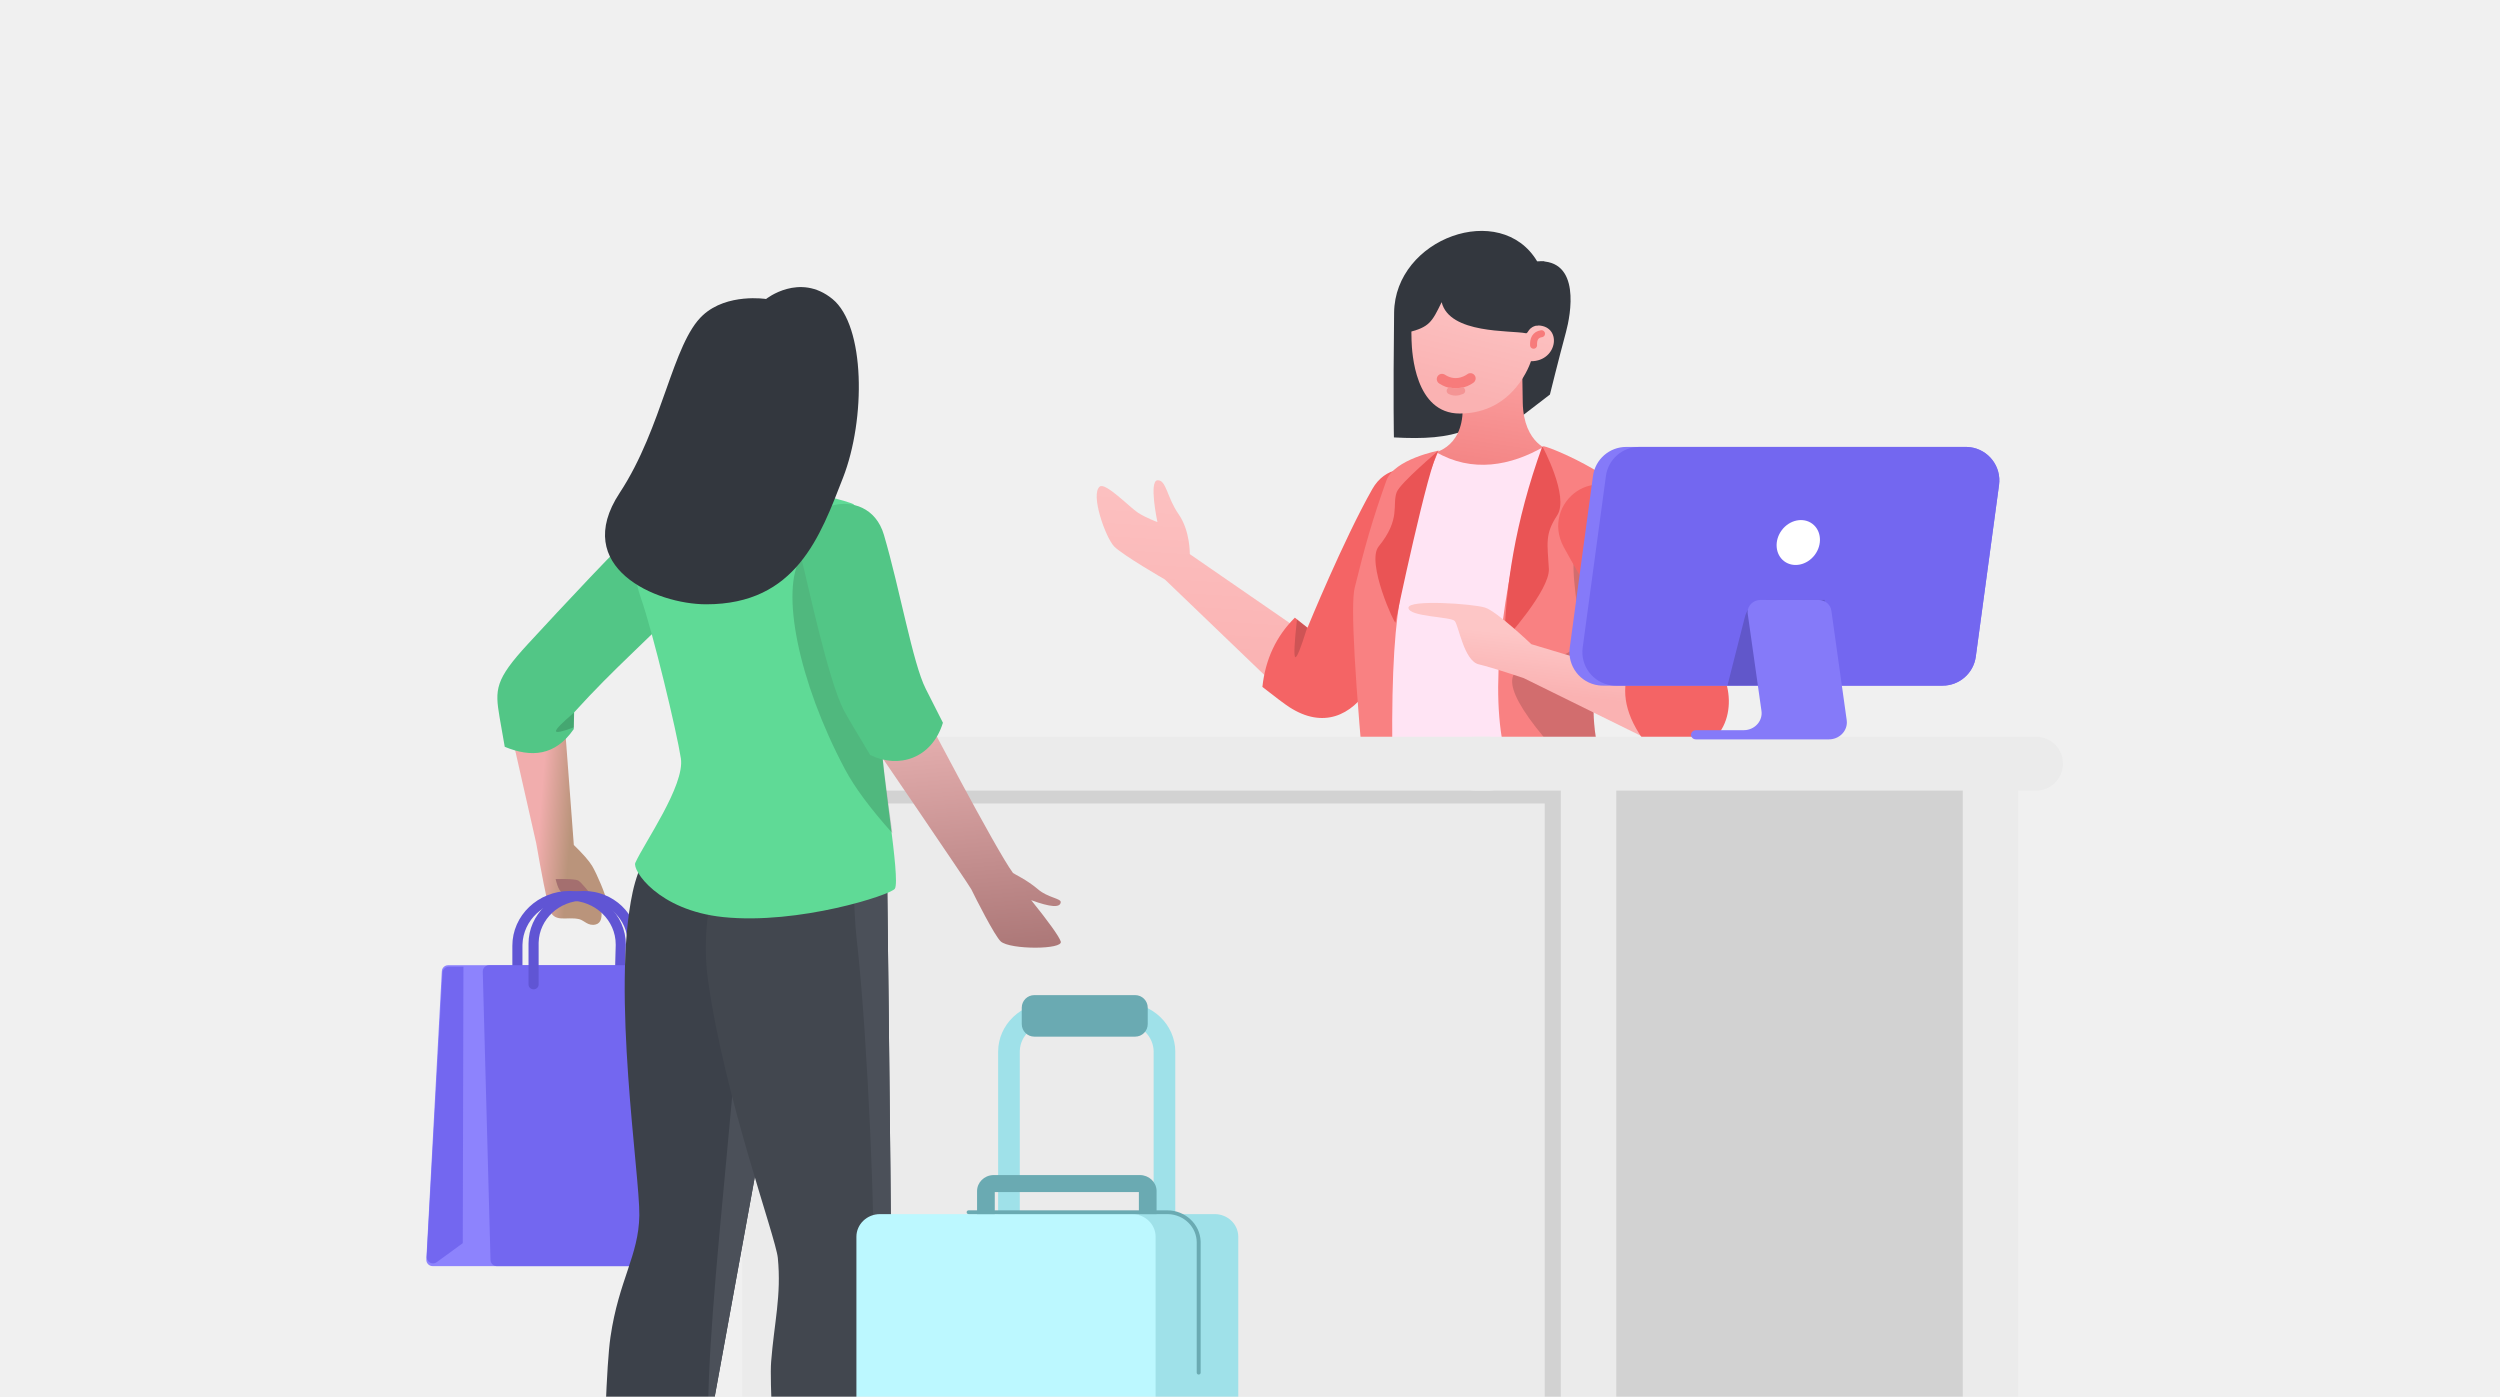
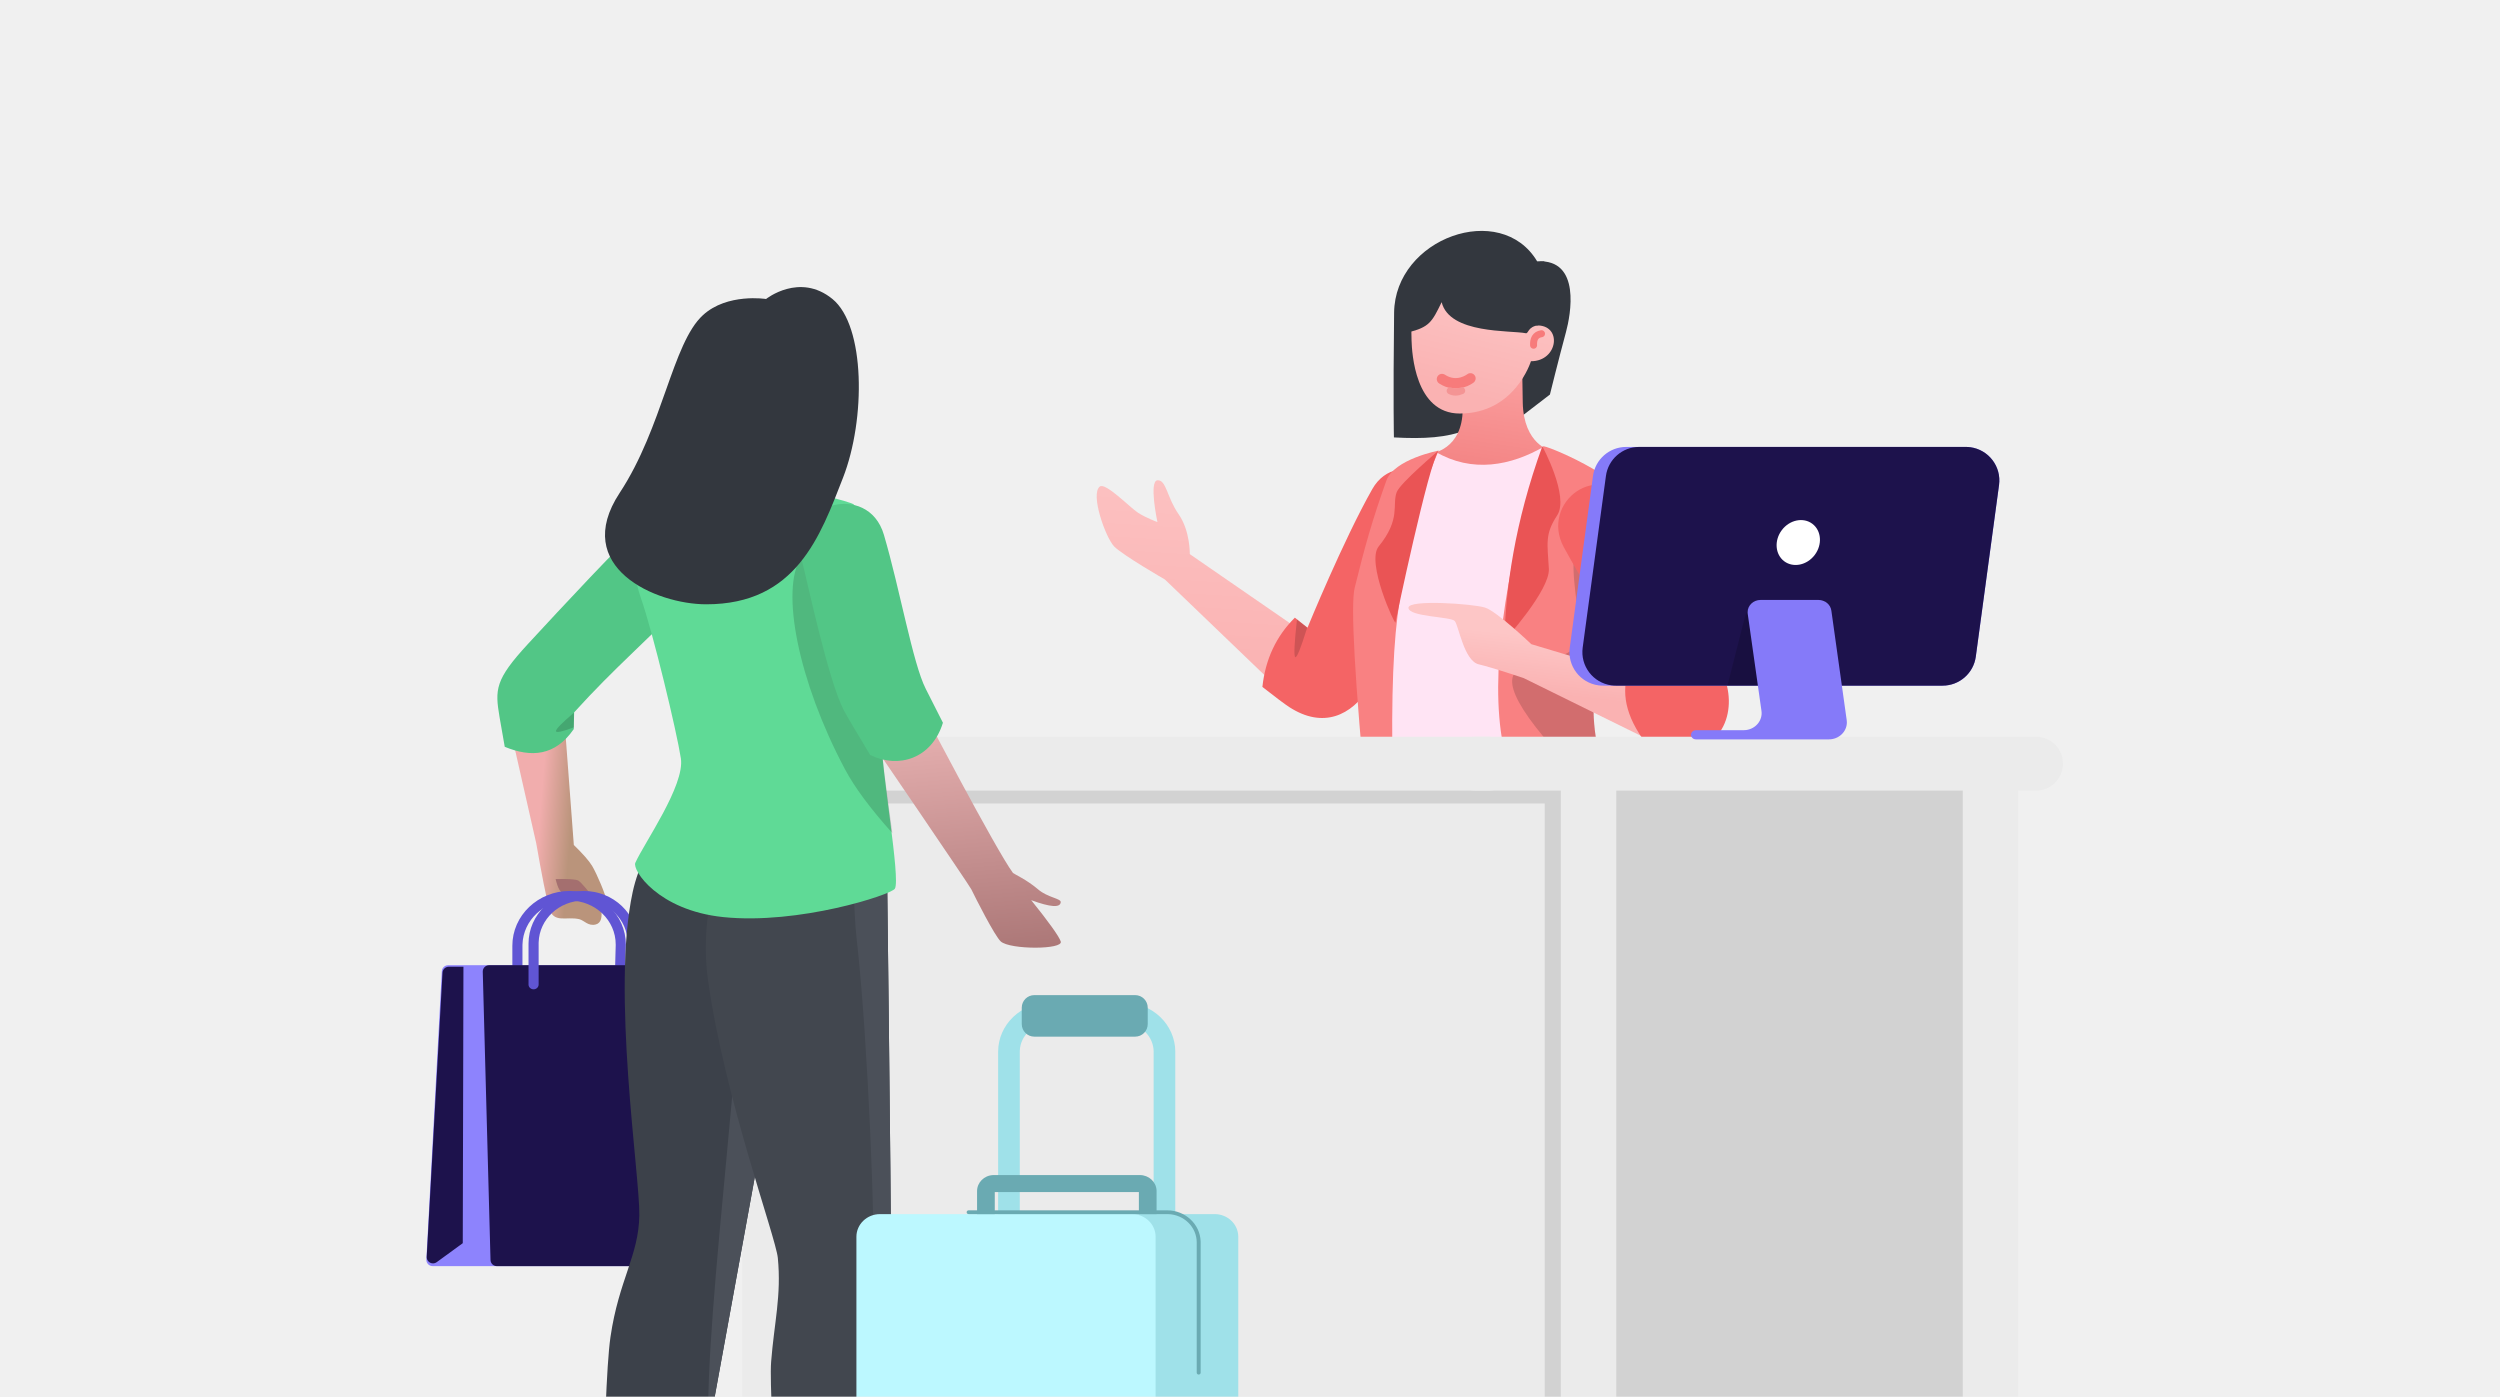
<svg xmlns="http://www.w3.org/2000/svg" xmlns:xlink="http://www.w3.org/1999/xlink" width="358px" height="200px" viewBox="0 0 358 200" version="1.1">
  <defs>
    <path d="M6,0 L352,0 C355.314,-6.08718376e-16 358,2.686 358,6 L358,200 L358,200 L0,200 L0,6 C-4.05812251e-16,2.686 2.686,6.08718376e-16 6,0 Z" id="path-1" />
    <linearGradient x1="100%" y1="28.702%" x2="100%" y2="138.491%" id="linearGradient-3">
      <stop stop-color="#7E1939" offset="0%" />
      <stop stop-color="#E35785" offset="100%" />
    </linearGradient>
    <linearGradient x1="100%" y1="28.702%" x2="100%" y2="96.604%" id="linearGradient-4">
      <stop stop-color="#9C2248" offset="0%" />
      <stop stop-color="#E35785" offset="100%" />
    </linearGradient>
    <linearGradient x1="42.833%" y1="-28.186%" x2="50%" y2="91.05%" id="linearGradient-5">
      <stop stop-color="#FDC6C6" offset="0%" />
      <stop stop-color="#FAB2B2" offset="100%" />
    </linearGradient>
    <linearGradient x1="44.771%" y1="-28.186%" x2="62.919%" y2="121.547%" id="linearGradient-6">
      <stop stop-color="#FFAFAF" offset="0%" />
      <stop stop-color="#F07777" offset="100%" />
    </linearGradient>
    <linearGradient x1="31.713%" y1="-1.016%" x2="55.144%" y2="86.96%" id="linearGradient-7">
      <stop stop-color="#FDC6C6" offset="0%" />
      <stop stop-color="#FAB2B2" offset="100%" />
    </linearGradient>
    <linearGradient x1="42.314%" y1="24.938%" x2="50%" y2="63.158%" id="linearGradient-8">
      <stop stop-color="#FDC6C6" offset="0%" />
      <stop stop-color="#FAB2B2" offset="100%" />
    </linearGradient>
    <linearGradient x1="40.233%" y1="35.954%" x2="59.343%" y2="59.89%" id="linearGradient-9">
      <stop stop-color="#F1ADAD" offset="0%" />
      <stop stop-color="#BA947B" offset="100%" />
    </linearGradient>
    <linearGradient x1="43.599%" y1="-28.186%" x2="50%" y2="111.154%" id="linearGradient-10">
      <stop stop-color="#FDC6C6" offset="0%" />
      <stop stop-color="#A47070" offset="100%" />
    </linearGradient>
    <linearGradient x1="46.493%" y1="-28.186%" x2="50%" y2="111.154%" id="linearGradient-11">
      <stop stop-color="#FDC6C6" offset="0%" />
      <stop stop-color="#A47070" offset="100%" />
    </linearGradient>
  </defs>
  <g id="📝-Pages-New" stroke="none" stroke-width="1" fill="none" fill-rule="evenodd">
    <g id="Knowledge-Base" transform="translate(-288, -445)">
      <g id="Illustration" transform="translate(288, 445)">
        <mask id="mask-2" fill="white">
          <use xlink:href="#path-1" />
        </mask>
        <g id="Mask" />
        <g mask="url(#mask-2)">
          <g transform="translate(61, 32)">
            <g id="Wom2.4" transform="translate(141, 109) scale(-1, 1) translate(-141, -109) translate(95, 0.5)">
              <g id="LLeg" transform="translate(27.06185, 78.22868)">
                <path d="M-6.88594311e-15,4.37589234e-14 C-6.88594311e-15,4.37589234e-14 6.481,59.226 7.01,64.638 C7.539,70.049 6.481,73.968 6.047,79.557 C5.614,85.146 7.701,120.3 7.701,120.3 C10.77,122.06 14.422,122.405 19.065,120.353 C19.065,120.353 23.329,76.56 23.288,66.586 C23.263,60.636 23.912,0.668 23.912,0.668 L-6.88594311e-15,4.37589234e-14 Z" id="Path" fill="url(#linearGradient-3)" />
                <ellipse id="Oval" fill-opacity="0.192" fill="#FFFFFF" transform="translate(19.72723, 67.04502) rotate(3) translate(-19.72723, -67.04502) " cx="19.727" cy="67.045" rx="2.584" ry="4.004" />
                <path d="M10.356,65.124 C10.888,68.87 9.458,75.967 6.066,86.414 L6.023,84.697 C5.975,82.425 5.973,80.654 6.039,79.671 L6.047,79.557 C6.467,74.154 7.469,70.312 7.058,65.174 L6.969,64.224 C6.746,62.034 6.056,55.61 5.19,47.622 L5.665,48.927 C8.293,56.213 9.857,61.612 10.356,65.124 Z" id="Path" fill-opacity="0.192" fill="#FFFFFF" />
              </g>
              <g id="RLeg" transform="translate(6.460736, 75.74981)">
                <path d="M16.46,0 C16.46,0 9.389,5.966 7.532,14.537 C4.438,28.825 5.995,55.214 5.903,61 C5.816,66.787 3.593,70.278 2.401,78.46 C1.209,86.642 2.389,123.207 2.389,123.207 C5.549,124.992 8.977,125.12 12.745,123.1 L34.878,1.908 L16.46,0 Z" id="Path" fill="url(#linearGradient-4)" />
                <ellipse id="Oval" fill-opacity="0.192" fill="#FFFFFF" transform="translate(17.53921, 68.2922) rotate(5) translate(-17.53921, -68.2922) " cx="17.539" cy="68.292" rx="2.906" ry="4.621" />
                <path d="M11.749,5.325 L14.511,5.681 C12.084,10.027 10.858,19.938 10.833,35.414 L10.833,35.905 C10.833,59.305 6.321,67.548 4.505,77.622 L4.451,77.927 C3.364,84.174 2.55,94.185 2.008,107.959 L1.953,104.544 C1.802,94.138 1.799,82.595 2.401,78.46 C3.593,70.278 5.816,66.787 5.903,61 L5.907,60.425 C5.906,53.641 4.53,28.396 7.532,14.537 C8.316,10.917 10.03,7.762 11.749,5.325 Z" id="Path" fill-opacity="0.192" fill="#FFFFFF" />
              </g>
              <g id="LArm" transform="translate(41.03859, 34.68479)">
                <path d="M36.581,12.166 C36.581,12.166 36.514,8.825 38.192,6.436 C39.87,4.046 39.937,1.508 41.207,1.591 C42.477,1.674 41.219,7.574 41.219,7.574 C41.219,7.574 42.83,6.987 43.988,6.245 C45.145,5.503 48.655,1.844 49.475,2.492 C50.866,3.597 48.626,9.828 47.406,11.074 C46.182,12.321 40.142,15.803 40.142,15.803 L22.352,32.886 L19.692,23.817 L36.581,12.166 Z" id="Path" fill="url(#linearGradient-5)" />
                <path d="M0.999,10.658 C3.742,16.721 8.763,27.858 10.833,31.181 C13.427,35.343 17.518,37.176 22.307,34.089 C22.975,33.658 24.268,32.689 26.187,31.183 C25.761,27.228 24.211,23.922 21.539,21.265 C20.329,22.218 19.724,22.695 19.724,22.695 C19.724,22.695 14.578,10.12 10.438,2.835 C6.852,-3.468 -3.175,1.44 0.999,10.658 Z" id="Path" fill="#F46465" />
                <path d="M19.778,22.702 C20.699,25.681 21.268,27.085 21.483,26.912 C21.698,26.74 21.616,24.947 21.236,21.534 L19.778,22.702 Z" id="Path" fill-opacity="0.16" fill="#000000" />
              </g>
              <g id="Head" transform="translate(22.61257, 0)">
                <path d="M7.573,21.808 L7.573,27.173 L3.44,24.001 C3.44,24.001 2.17,18.861 1.137,15.043 C0.489,12.649 -1.09,4.547 5.265,4.927 C10.471,-3.821 25.632,1.593 25.752,12.28 C25.898,25.133 25.779,30.138 25.779,30.138 C17.206,30.607 12.381,29.425 7.573,21.808 Z" id="Path" fill="#33373E" />
                <path d="M3.351,32.023 C3.351,32.023 7.196,31.162 7.329,25.157 C7.462,19.152 7.369,17.102 7.369,17.102 L15.837,16.957 C15.837,16.957 15.93,23.649 15.931,26.07 C15.935,31.956 20.475,32.438 20.475,32.438 C20.475,32.438 19.699,37.295 12.026,37.706 C6.034,38.027 3.351,32.023 3.351,32.023 Z" id="Path" fill="url(#linearGradient-6)" />
                <path d="M5.395,14.104 C1.617,13.964 2.233,19.236 6.157,19.229 C6.157,19.229 8.437,26.718 16.351,26.718 C22.778,26.718 23.196,17.99 23.254,16.248 C23.317,14.392 23.325,8.292 23.325,8.292 L5.248,8.284 L5.395,14.104 Z" id="Path" fill="url(#linearGradient-7)" />
                <path d="M5.102,14.069 C6.668,14.315 6.478,15.303 6.904,15.217 C9.065,14.779 17.816,15.357 18.943,10.77 C20.345,13.636 20.687,14.34 23.774,15.109 L23.774,6.712 L4.249,4.927 C4.249,4.927 4.552,13.982 5.102,14.069 Z" id="Path" fill="#33373E" />
                <path d="M14.961,21.057 C14.961,21.057 16.284,23.087 18.8,22.407" id="Path" stroke="#F77B7B" stroke-width="1.5" stroke-linecap="round" transform="translate(16.88053, 21.80175) rotate(-18) translate(-16.88053, -21.80175) " />
                <path d="M16.066,23.478 C16.661,23.715 17.226,23.714 17.721,23.439" id="Path" stroke="#F49494" stroke-linecap="round" transform="translate(16.89376, 23.54516) rotate(2) translate(-16.89376, -23.54516) " />
                <path d="M5.578,17.034 C5.806,16.219 5.693,15.504 4.842,15.169" id="Path-8" stroke="#F77B7B" stroke-linecap="round" transform="translate(5.261431, 16.10127) rotate(-13) translate(-5.261431, -16.10127) " />
              </g>
              <g id="Body" transform="translate(12.92147, 30.7926)">
                <path d="M13.901,0.616 C18.726,3.433 24.304,4.465 29.496,1.407 C37.97,17.333 40.082,36.336 38.044,57.34 C25.687,62.003 15.302,61.086 6.461,55.756 L13.901,0.616 Z" id="Path" fill="#FFE4F4" />
                <path d="M14.112,0.629 C22.103,25.581 26.895,60.956 1.938,54.802 C15.195,31.535 -2.827,21.063 1.258,9.038 C2.655,4.927 14.008,0.306 14.112,0.629 Z" id="Path" fill="#F98182" />
                <path d="M5.099,10.99 C14.131,12.289 6.685,27.321 9.667,29.585 C12.648,31.85 17.837,32.094 18.396,33.477 C19.521,36.258 14.085,43.277 2.089,54.534 L1.938,54.802 C13.486,34.534 1.3,23.976 0.666,13.642 C2.004,11.641 3.482,10.758 5.099,10.99 Z" id="Path" fill-opacity="0.16" fill="#000000" />
                <path d="M14.22,0.616 C14.22,0.616 10.314,7.804 12.094,10.51 C13.869,13.215 13.492,14.468 13.282,18.161 C13.109,21.236 19.655,28.438 19.655,28.438 C19.463,21.029 18.209,11.626 14.22,0.616 Z" id="Path" fill="#EA5455" />
                <path d="M29.073,1.232 C32.123,8.522 33.589,14.243 34.956,24.944 C35.716,30.886 35.906,39.987 35.526,52.249 L39.294,52.955 C41.09,34.012 41.688,23.321 41.088,20.882 C39.576,14.742 38.552,11.155 36.556,5.543 C35.457,2.462 29.073,1.232 29.073,1.232 Z" id="Path" fill="#F98182" />
                <path d="M29.073,1.232 C29.073,1.232 34.563,5.859 35.069,7.181 C35.76,8.984 34.438,11.016 37.646,14.948 C39.507,17.223 35.266,26.361 35.247,25.845 C35.247,25.703 30.493,3.088 29.073,1.232 Z" id="Path" fill="#EA5455" />
              </g>
              <g id="RArm" transform="translate(0, 36.88954)">
                <path d="M28.712,22.859 C28.712,22.859 33.632,18.163 35.336,17.618 C37.04,17.073 46.373,16.418 46.31,17.65 C46.239,18.969 40.233,18.893 39.677,19.542 C39.122,20.191 38.349,25.243 36.25,25.741 C34.155,26.239 29.811,27.713 29.811,27.713 L10.478,37.235 L12.538,27.714 L28.712,22.859 Z" id="Path" fill="url(#linearGradient-8)" />
                <path d="M13.903,2.975 C8.039,10.865 3.032,22.883 1.11,27.568 C-0.812,32.253 1.127,39.32 9.578,37.933 C10.248,37.823 11.129,37.565 12.221,37.161 C15.328,33.1 15.873,29.614 14.713,26.511 C13.985,26.804 13.62,26.95 13.62,26.95 C13.62,26.95 22.02,12.759 24.071,8.954 C27.497,2.6 19.069,-3.976 13.903,2.975 Z" id="Path" fill="#F46465" />
                <path d="M13.62,26.95 C10.776,28.275 9.533,28.646 9.89,28.063 C10.248,27.48 12.033,26.19 15.245,24.192 L13.62,26.95 Z" id="Path" fill-opacity="0.16" fill="#000000" />
              </g>
            </g>
            <g id="Group-25" transform="translate(37, 73.5)">
              <polygon id="Rectangle" fill="#EBEBEB" points="179.554 2.572 191.016 2.572 191.016 146.657 179.554 146.657" />
              <polygon id="Rectangle" fill="#D2D2D2" points="115.333 2.572 183.071 2.572 183.071 146.657 115.333 146.657" />
              <polygon id="Rectangle" fill="#EBEBEB" points="121.988 2.572 133.451 2.572 133.451 146.657 121.988 146.657" />
              <polygon id="Rectangle" fill="#D2D2D2" points="122.924 2.572 125.505 2.572 125.505 146.657 122.924 146.657" />
              <polygon id="Rectangle" fill="#EBEBEB" points="111.74 2.572 123.203 2.572 123.203 146.657 111.74 146.657" />
              <polygon id="Rectangle" fill="#EBEBEB" points="8.3 2.572 115.258 2.572 115.258 146.657 8.3 146.657" />
              <polygon id="Rectangle" fill="#D2D2D2" points="8.224 1.837 125.303 1.837 125.303 9.555 8.224 9.555" />
              <path d="M3.859,0 L115.118,0 C117.25,4.47172551e-15 118.977,1.728 118.977,3.859 C118.977,5.99 117.25,7.718 115.118,7.718 L3.859,7.718 C1.728,7.718 2.60988004e-16,5.99 0,3.859 C-2.60988004e-16,1.728 1.728,3.91482006e-16 3.859,0 Z" id="Rectangle" fill="#EBEBEB" />
              <path d="M113.296,0 L193.559,0 C195.69,-1.58910568e-14 197.418,1.728 197.418,3.859 C197.418,5.99 195.69,7.718 193.559,7.718 L113.296,7.718 C111.165,7.718 109.438,5.99 109.438,3.859 C109.438,1.728 111.165,3.91482006e-16 113.296,0 Z" id="Rectangle" fill="#EBEBEB" />
            </g>
            <g id="Desktop1" transform="translate(194.5, 53) scale(-1, 1) translate(-194.5, -53) translate(163, 32)">
              <path d="M5.494,-5.53605471e-14 L54.126,-5.53605471e-14 C56.528,-5.66899778e-14 58.56,1.776 58.883,4.156 L62.211,28.74 C62.567,31.367 60.726,33.785 58.099,34.141 C57.885,34.17 57.67,34.184 57.455,34.184 L8.822,34.184 C6.42,34.184 4.388,32.409 4.066,30.028 L0.737,5.444 C0.381,2.817 2.223,0.399 4.85,0.043 C5.063,0.015 5.278,-5.70973333e-14 5.494,-5.53605471e-14 Z" id="Rectangle" fill="#857AF9" />
-               <path d="M5.494,-5.53605471e-14 L52.275,-5.53605471e-14 C54.677,-6.00687253e-14 56.709,1.776 57.031,4.156 L60.36,28.74 C60.716,31.367 58.874,33.785 56.247,34.141 C56.034,34.17 55.819,34.184 55.603,34.184 L8.822,34.184 C6.42,34.184 4.388,32.409 4.066,30.028 L0.737,5.444 C0.381,2.817 2.223,0.399 4.85,0.043 C5.063,0.015 5.278,-5.70973333e-14 5.494,-5.53605471e-14 Z" id="Rectangle" fill="#7367F0" />
+               <path d="M5.494,-5.53605471e-14 L52.275,-5.53605471e-14 C54.677,-6.00687253e-14 56.709,1.776 57.031,4.156 L60.36,28.74 C60.716,31.367 58.874,33.785 56.247,34.141 C56.034,34.17 55.819,34.184 55.603,34.184 L8.822,34.184 C6.42,34.184 4.388,32.409 4.066,30.028 L0.737,5.444 C0.381,2.817 2.223,0.399 4.85,0.043 C5.063,0.015 5.278,-5.70973333e-14 5.494,-5.53605471e-14 Z" id="Rectangle" fill="#1d124c" />
              <path d="M25.714,21.913 L34.026,21.913 C35.49,21.913 36.767,22.906 37.127,24.324 L39.635,34.184 L39.635,34.184 L25.714,34.087 L25.714,21.913 Z" id="Rectangle" fill-opacity="0.16" fill="#000000" />
              <ellipse id="Oval" fill="#FFFFFF" transform="translate(29.4862, 13.68903) rotate(-37) translate(-29.4862, -13.68903) " cx="29.486" cy="13.689" rx="2.952" ry="3.355" />
              <path d="M34.89,21.913 C35.913,21.913 36.742,22.698 36.742,23.666 C36.742,23.736 36.737,23.806 36.729,23.875 L34.757,37.805 C34.568,39.138 35.557,40.363 36.964,40.542 C37.077,40.556 37.191,40.563 37.306,40.563 L44.151,40.563 C44.535,40.563 44.846,40.858 44.846,41.221 C44.846,41.584 44.535,41.878 44.151,41.878 L25.101,41.878 C23.681,41.878 22.529,40.788 22.529,39.443 C22.529,39.336 22.537,39.229 22.552,39.123 L24.747,23.457 C24.859,22.576 25.648,21.913 26.585,21.913 L34.89,21.913 Z" id="Path" fill="#857AF9" />
            </g>
            <g id="Wom4.7" transform="translate(46, 114.5) scale(-1, 1) translate(-46, -114.5) translate(0, 8.5)">
              <g id="RArm" transform="translate(50.82518, 32.53227)">
                <g id="Group-10" transform="translate(21.76113, 42.48585) scale(-1, 1) rotate(-15) translate(-21.76113, -42.48585) translate(16.26113, 24.48585)">
                  <path d="M5.778,23.755 C6.712,25.319 7.297,26.507 7.533,27.316 C7.888,28.53 8.388,32.052 8.222,32.729 C8.111,33.181 7.776,33.387 7.218,33.348 C7.098,34.823 6.652,35.56 5.878,35.56 C4.75,35.56 4.41,34.559 3.788,34.22 C2.099,33.303 0.022,33.923 0.022,31.515 C0.022,29.909 0.229,26.77 0.643,22.097 L1.484,0.553 L10.008,1.369 L5.778,23.755 Z" id="Path-17" fill="url(#linearGradient-9)" />
                  <path d="M7.218,33.348 C6.089,30.618 5.376,29.114 5.077,28.838 C4.779,28.561 3.753,28.214 1.999,27.796 C1.954,29.191 2.176,29.95 2.664,30.075 C3.056,30.175 4.957,31.289 5.932,31.953 C6.263,32.178 6.692,32.643 7.218,33.348 Z" id="Path-18" fill="#A46F6F" />
                </g>
                <path d="M10.101,2.065 C2.983,-4.102 -3.95,4.865 2.662,11.653 C10.052,19.242 13.981,22.39 19.957,28.978 C19.957,28.978 19.976,29.779 20.015,31.379 C22.683,35.242 26.105,35.471 29.896,33.91 C30.27,31.801 30.515,30.398 30.632,29.701 C31.305,25.691 31.326,24.331 26.53,19.137 C21.734,13.944 13.191,4.742 10.101,2.065 Z" id="Path" fill="#52C686" />
                <path d="M19.994,29.03 C21.706,30.489 22.562,31.362 22.562,31.651 C22.562,31.94 21.706,31.764 19.994,31.123 L19.994,29.03 Z" id="Path-24" fill-opacity="0.16" fill="#000000" />
              </g>
              <g id="Group-72" transform="translate(70.5, 114.0481) scale(-1, 1) translate(-70.5, -114.0481) translate(49, 86.54812)">
                <path d="M3.169,11.171 L35.578,11.171 C36.075,11.171 36.478,11.574 36.478,12.071 L36.478,53.361 C36.478,53.858 36.075,54.261 35.578,54.261 L0.95,54.261 C0.453,54.261 0.05,53.858 0.05,53.361 C0.05,53.345 0.05,53.329 0.051,53.313 L2.27,12.023 C2.296,11.546 2.691,11.171 3.169,11.171 Z" id="Rectangle" fill="#8D83FD" />
                <path d="M20.589,0.537 C25.023,0.537 28.618,3.967 28.618,8.198 L28.617,8.296 L28.495,12.847 C28.484,13.228 28.152,13.529 27.752,13.519 C27.379,13.51 27.08,13.233 27.05,12.886 L27.048,12.811 L27.168,8.36 C27.17,8.306 27.17,8.252 27.17,8.198 C27.17,4.73 24.224,1.918 20.589,1.918 C16.91,1.918 13.916,4.717 13.819,8.205 L13.816,8.38 L13.816,12.829 C13.816,13.21 13.492,13.519 13.092,13.519 C12.719,13.519 12.412,13.25 12.373,12.904 L12.369,12.829 L12.369,8.38 C12.369,4.048 16.049,0.537 20.589,0.537 Z" id="Path" fill="#6055D4" />
-                 <path d="M9.031,11.171 L39.1,11.171 C39.578,11.171 39.973,11.546 39.998,12.023 L42.218,53.313 C42.244,53.809 41.864,54.233 41.367,54.26 C41.351,54.261 41.335,54.261 41.319,54.261 L10.14,54.261 C9.653,54.261 9.254,53.873 9.241,53.386 L8.131,12.096 C8.118,11.599 8.51,11.185 9.007,11.172 C9.015,11.172 9.023,11.171 9.031,11.171 Z" id="Rectangle" fill="#7367F0" />
+                 <path d="M9.031,11.171 L39.1,11.171 C39.578,11.171 39.973,11.546 39.998,12.023 L42.218,53.313 C42.244,53.809 41.864,54.233 41.367,54.26 C41.351,54.261 41.335,54.261 41.319,54.261 L10.14,54.261 C9.653,54.261 9.254,53.873 9.241,53.386 L8.131,12.096 C8.118,11.599 8.51,11.185 9.007,11.172 C9.015,11.172 9.023,11.171 9.031,11.171 Z" id="Rectangle" fill="#1d124c" />
                <path d="M22.583,0.537 C26.853,0.537 30.314,3.84 30.314,7.913 L30.312,8.087 L30.167,13.95 C30.158,14.331 29.826,14.633 29.427,14.624 C29.054,14.616 28.753,14.339 28.723,13.993 L28.72,13.917 L28.865,8.055 C28.866,8.008 28.867,7.961 28.867,7.913 C28.867,4.602 26.054,1.918 22.583,1.918 C19.081,1.918 16.23,4.581 16.135,7.901 L16.132,8.073 L16.132,13.934 C16.132,14.315 15.808,14.624 15.408,14.624 C15.035,14.624 14.728,14.355 14.689,14.009 L14.685,13.934 L14.685,8.073 C14.685,3.911 18.221,0.537 22.583,0.537 Z" id="Path" fill="#6055D4" />
-                 <path d="M5.365,11.388 L5.268,50.976 L1.534,53.696 C1.132,53.989 0.569,53.901 0.277,53.499 C0.154,53.331 0.094,53.126 0.105,52.919 L2.366,12.239 C2.393,11.762 2.787,11.388 3.265,11.388 L5.365,11.388 L5.365,11.388 Z" id="Path-98" fill="#7367F0" />
+                 <path d="M5.365,11.388 L5.268,50.976 L1.534,53.696 C1.132,53.989 0.569,53.901 0.277,53.499 C0.154,53.331 0.094,53.126 0.105,52.919 L2.366,12.239 C2.393,11.762 2.787,11.388 3.265,11.388 L5.365,11.388 L5.365,11.388 Z" id="Path-98" fill="#1d124c" />
              </g>
              <g id="RLeg" transform="translate(35.16814, 72.74425)">
                <path d="M0,1.902 L18.341,0 L18.61,0.239 C19.917,1.427 25.598,6.946 27.23,14.489 C30.312,28.73 26.188,55.031 26.279,60.799 C26.366,66.566 29.222,70.046 30.41,78.201 C31.597,86.355 31.709,122.799 31.709,122.799 C28.561,124.579 25.792,124.706 22.039,122.693 L0,1.902 Z" id="Path" fill="#3C414A" />
                <path d="M16.383,91.69 L1.82852956e-14,1.902 L10.197,0.844 C10.652,32.037 16.993,74.2 16.383,91.69 Z" id="Path" fill="#4B5059" />
              </g>
              <g id="LLEg" transform="translate(16.30481, 75.21494)">
                <path d="M9.766,0.666 L30.36,0 L30.514,0.272 C31.514,2.08 36.989,12.668 35.299,24.703 C32.925,41.595 25.605,61.399 25.31,64.424 C24.783,69.818 25.837,73.723 26.269,79.294 C26.7,84.865 23.978,119.903 23.978,119.903 C20.922,121.656 17.286,122.001 12.662,119.956 C10.309,88.228 9.121,69.853 9.101,64.832 C9.07,57.301 9.766,0.666 9.766,0.666 Z" id="Path" fill="#42474F" />
                <path d="M14.003,18.937 L13.865,20.189 C12.444,33.386 11.243,61.414 11.75,65.736 L11.821,66.284 C12.388,71.053 12.237,83.023 11.367,102.196 L10.595,91.191 C9.661,77.563 9.165,68.951 9.106,65.352 L9.101,64.832 C9.07,57.301 9.766,0.666 9.766,0.666 L14.109,0.526 C14.573,7.767 14.538,13.904 14.003,18.937 Z" id="Path" fill="#4B5059" />
              </g>
              <g id="Body" transform="translate(23.25663, 29.18373)">
                <path d="M31.41,2.554 C34.116,6.345 38.624,19.214 38.88,22.109 C39.168,25.448 35.416,30.768 35.354,35.602 C35.299,40.437 38.153,56.222 37.295,57.582 C36.757,58.443 23.533,62.762 12.722,61.644 C3.387,60.678 -0.333,54.909 0.129,53.872 C1.392,51.04 7.25,42.775 6.653,38.917 C6.063,35.059 2.637,20.818 0.936,15.972 C-0.758,11.125 -0.193,6.036 2.969,3.951 C4.534,2.919 8.709,-0.013 16.145,4.42175139e-05 C23.58,0.014 31.201,2.26 31.41,2.554 Z" id="Path" fill="#5FDA96" transform="translate(19.44791, 30.91374) scale(-1, 1) translate(-19.44791, -30.91374) " />
                <path d="M3.265,11.516 L3.951,11.221 C10.141,8.607 13.834,8.234 15.028,10.101 C18.024,14.785 15.441,27.864 8.752,40.456 C7.365,43.068 5.101,46.121 1.96,49.615 L2.177,47.972 C2.794,43.383 3.571,38.147 3.542,35.602 C3.48,30.768 -0.272,25.448 0.016,22.109 C0.156,20.525 1.57,15.953 3.265,11.516 Z" id="Path" fill-opacity="0.16" fill="#000000" />
              </g>
              <g id="Head" transform="translate(32.72671, 8.205586)" fill="url(#linearGradient-10)">
                <path d="M1.84,5.121 C-0.694,5.386 -0.514,9.636 2.571,9.858 C3.201,13.956 5.45,15.908 8.191,16.134 L8.039,22.332 L20.165,22.325 C20.165,22.325 16.75,17.947 16.92,11.953 C17.091,5.958 16.806,0.328 16.806,0.328 L1.1,0.597 L1.84,5.121 Z" id="Path" />
              </g>
              <g id="LArm" transform="translate(0, 31.66065)">
                <path d="M26.786,32.07 C26.786,32.07 15.174,54.537 14.942,55.215 C14.49,56.535 12.43,62.256 11.662,63.14 C10.494,64.482 2.883,65.412 3.142,64.186 C3.307,63.402 4.467,61.273 6.621,57.798 C4.009,59.142 2.621,59.411 2.457,58.604 C2.347,58.066 4.227,57.736 5.46,56.379 C6.858,54.841 8.678,53.721 8.735,53.619 C10.817,49.888 18.762,28.736 18.762,28.736 L26.786,32.07 Z" id="Path" fill="url(#linearGradient-11)" transform="translate(14.61906, 46.74696) rotate(7) translate(-14.61906, -46.74696) " />
                <path d="M26.423,4.427 C24.124,12.255 22.288,22.818 20.443,26.461 C20.141,27.057 19.318,28.683 17.973,31.338 C19.551,36.446 24.287,37.979 28.395,35.946 C30.474,32.504 31.728,30.377 32.156,29.565 C34.41,25.291 37.426,10.913 38.284,7.624 C40.251,0.086 28.723,-3.4 26.423,4.427 Z" id="Path" fill="#52C686" />
              </g>
              <path d="M32.114,30.084 C38.319,20.658 39.641,8.656 44.041,4.627 C47.533,1.43 53.077,2.317 53.077,2.317 C53.077,2.317 57.878,-1.525 62.586,2.317 C67.294,6.159 67.37,19.52 64.096,27.918 C60.823,36.316 57.387,46.036 44.509,46.036 C37.293,46.036 25.105,40.73 32.114,30.084 Z" id="Path" fill="#33373E" transform="translate(48.18928, 23.32264) scale(-1, 1) translate(-48.18928, -23.32264) " />
            </g>
            <g id="Group-113" transform="translate(56, 110.5)">
              <path d="M43.972,1.081 C48.02,1.081 51.301,4.228 51.301,8.11 L51.301,62.179 L25.933,62.179 L25.933,8.11 C25.933,4.228 29.214,1.081 33.261,1.081 L43.972,1.081 Z M43.972,4.055 L33.261,4.055 C30.972,4.055 29.108,5.8 29.035,7.979 L29.033,8.11 L29.033,59.205 L48.201,59.205 L48.201,8.11 C48.201,5.915 46.381,4.127 44.109,4.057 L43.972,4.055 Z" id="Rectangle" fill="#9FE1E9" />
              <path d="M31.115,0 L45.555,0 C46.549,-4.04660118e-16 47.355,0.806 47.355,1.8 L47.355,4.148 C47.355,5.142 46.549,5.948 45.555,5.948 L31.115,5.948 C30.121,5.948 29.315,5.142 29.315,4.148 L29.315,1.8 C29.315,0.806 30.121,-3.94290921e-17 31.115,0 Z" id="Rectangle" fill="#6AAAB2" />
              <path d="M46.227,25.769 C47.512,25.769 48.56,26.739 48.621,27.956 L48.623,28.067 L48.623,33.678 L46.087,33.678 L46.087,28.202 L25.452,28.202 L25.452,33.252 L22.915,33.252 L22.915,28.067 C22.915,26.836 23.925,25.83 25.195,25.772 L25.311,25.769 L46.227,25.769 Z" id="Path" fill="#6AAAB2" />
              <path d="M26.496,31.36 L56.939,31.36 C58.807,31.36 60.321,32.812 60.321,34.604 L60.321,103.812 C60.321,105.603 58.807,107.056 56.939,107.056 L26.496,107.056 C24.628,107.056 23.114,105.603 23.114,103.812 L23.114,34.604 C23.114,32.812 24.628,31.36 26.496,31.36 Z" id="Rectangle" fill="#9FE1E9" />
              <path d="M9.02,31.36 L45.1,31.36 C46.968,31.36 48.483,32.812 48.483,34.604 L48.483,103.812 C48.483,105.603 46.968,107.056 45.1,107.056 L9.02,107.056 C7.152,107.056 5.638,105.603 5.638,103.812 L5.638,34.604 C5.638,32.812 7.152,31.36 9.02,31.36 Z" id="Rectangle" fill="#BCF8FF" />
              <path d="M50.142,30.819 C52.74,30.819 54.856,32.803 54.932,35.277 L54.934,35.415 L54.934,54.069 C54.934,54.218 54.808,54.339 54.652,54.339 C54.514,54.339 54.398,54.243 54.375,54.117 L54.37,54.069 L54.37,35.415 C54.37,33.219 52.551,31.431 50.279,31.362 L50.142,31.36 L21.704,31.36 C21.549,31.36 21.422,31.239 21.422,31.089 C21.422,30.957 21.522,30.846 21.654,30.823 L21.704,30.819 L50.142,30.819 Z" id="Path-216" fill="#6AAAB2" />
            </g>
          </g>
        </g>
      </g>
    </g>
  </g>
</svg>
